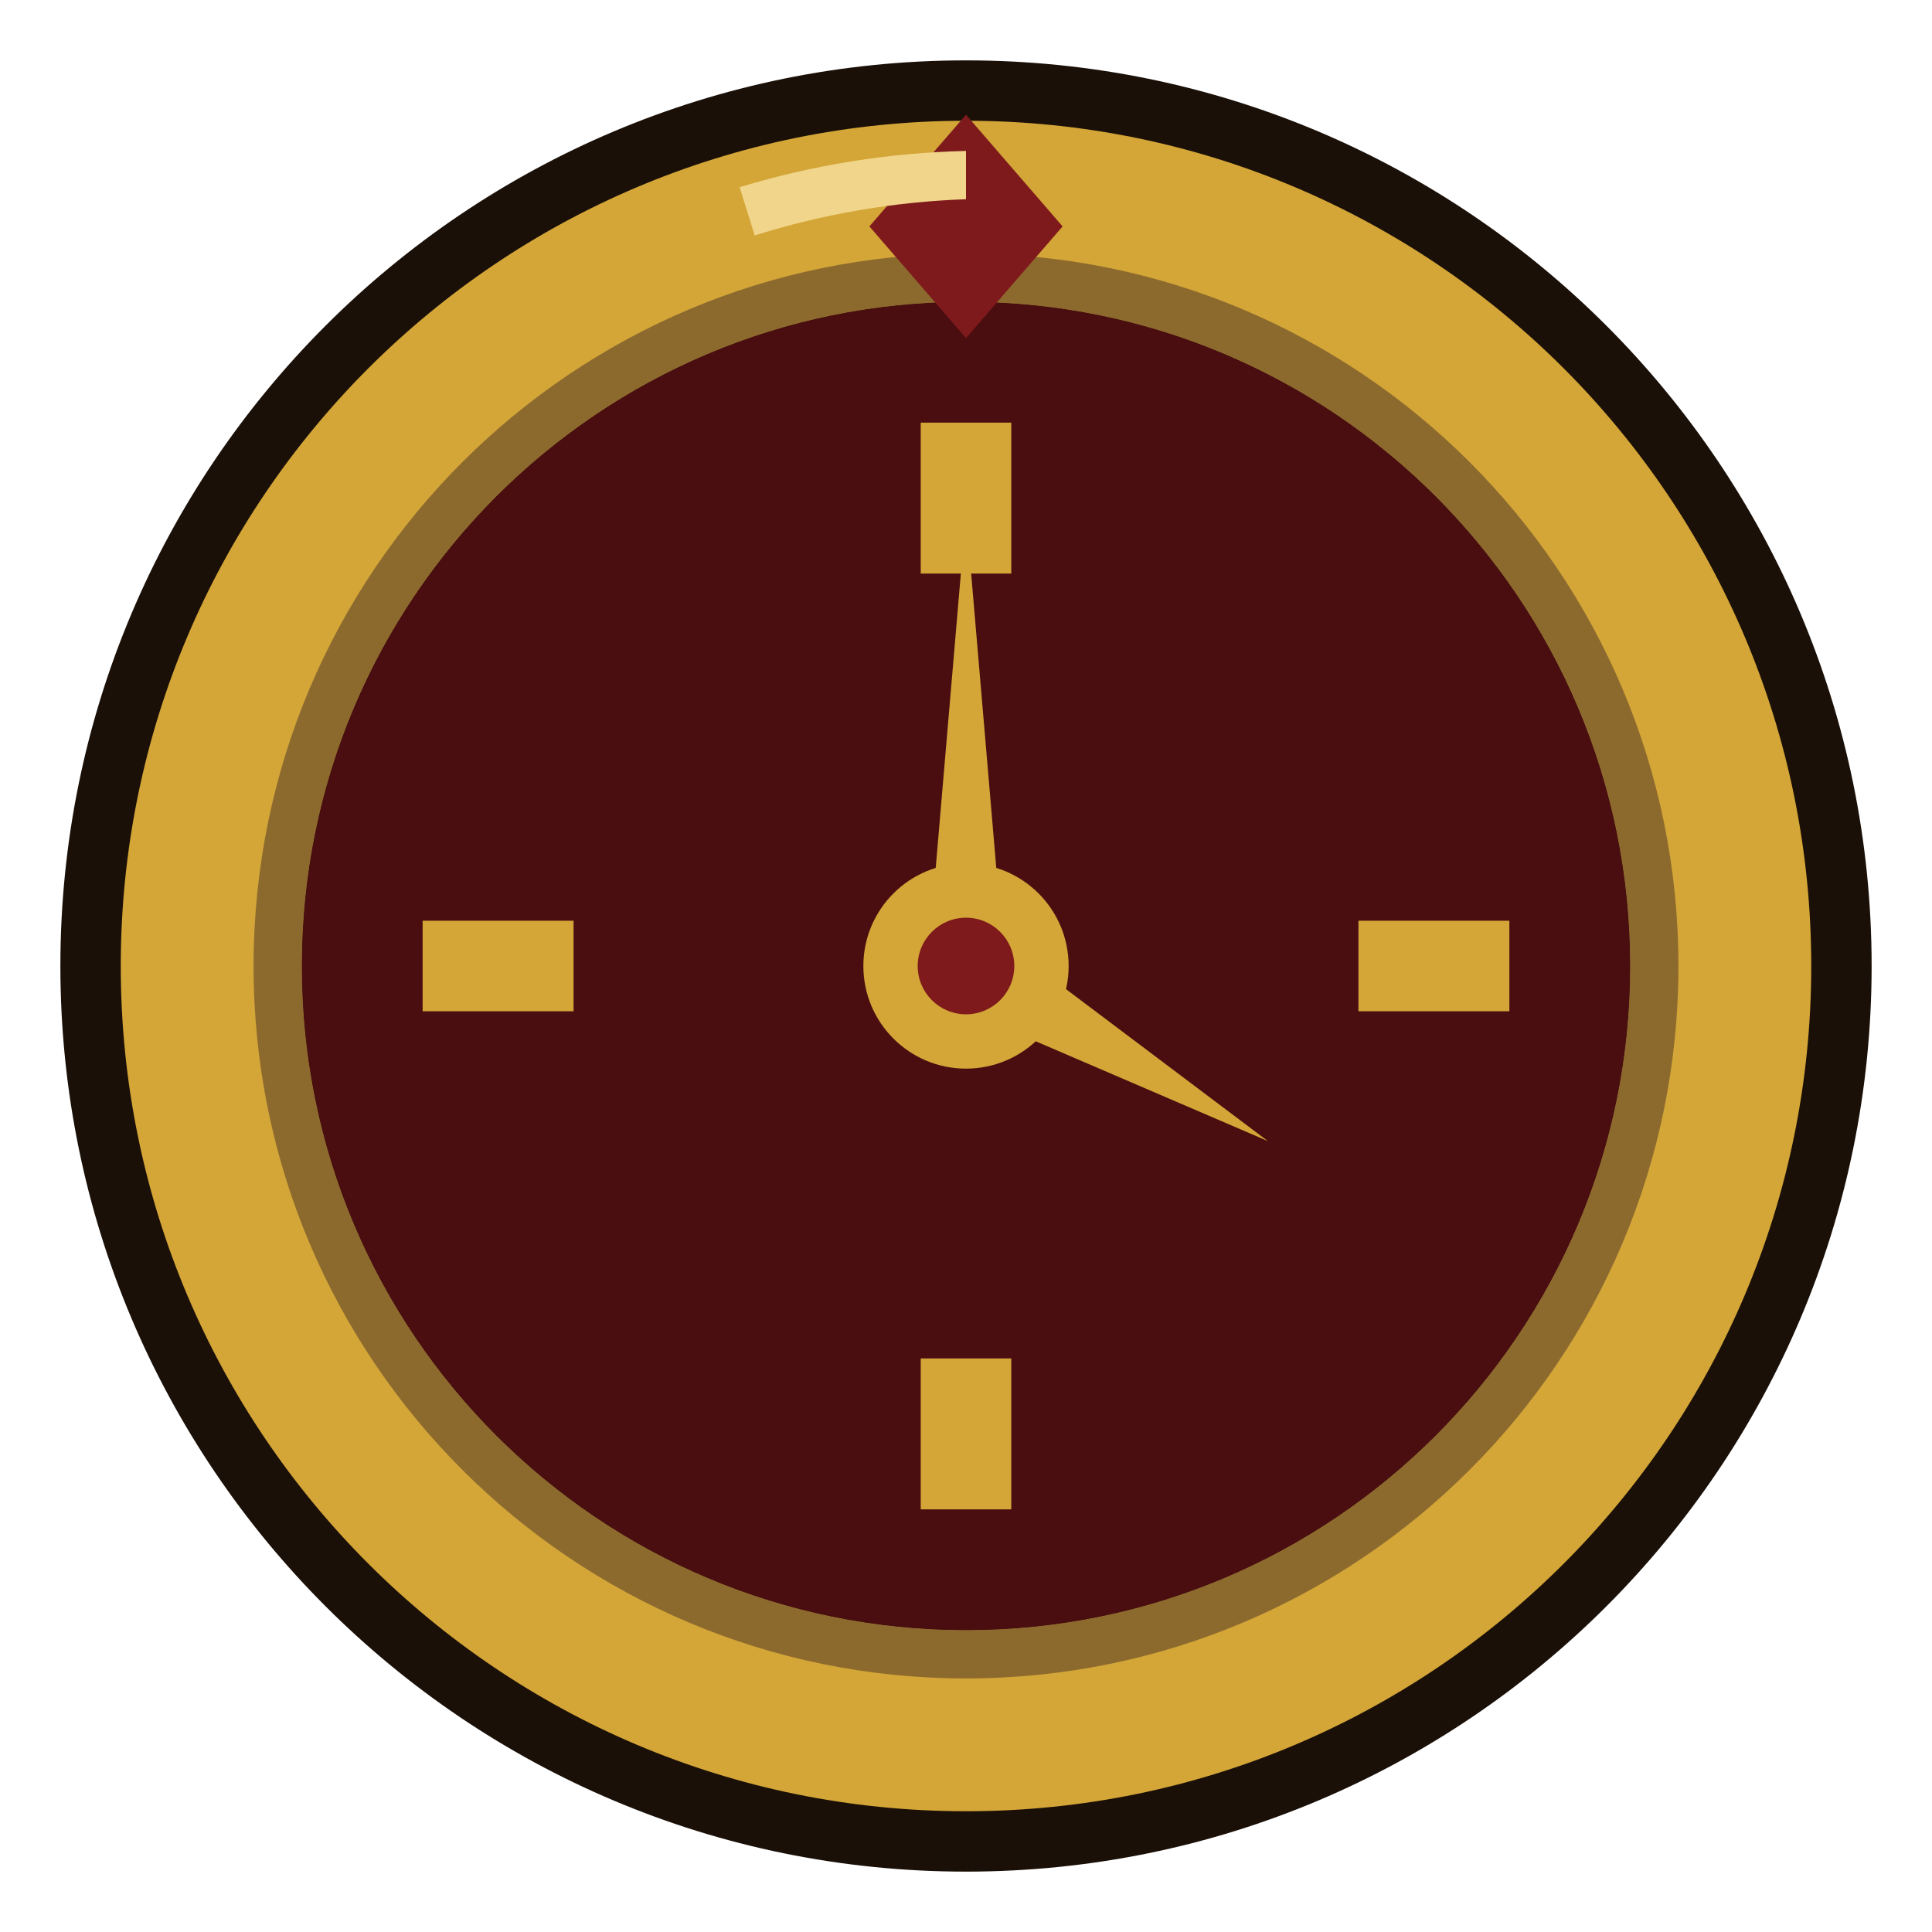
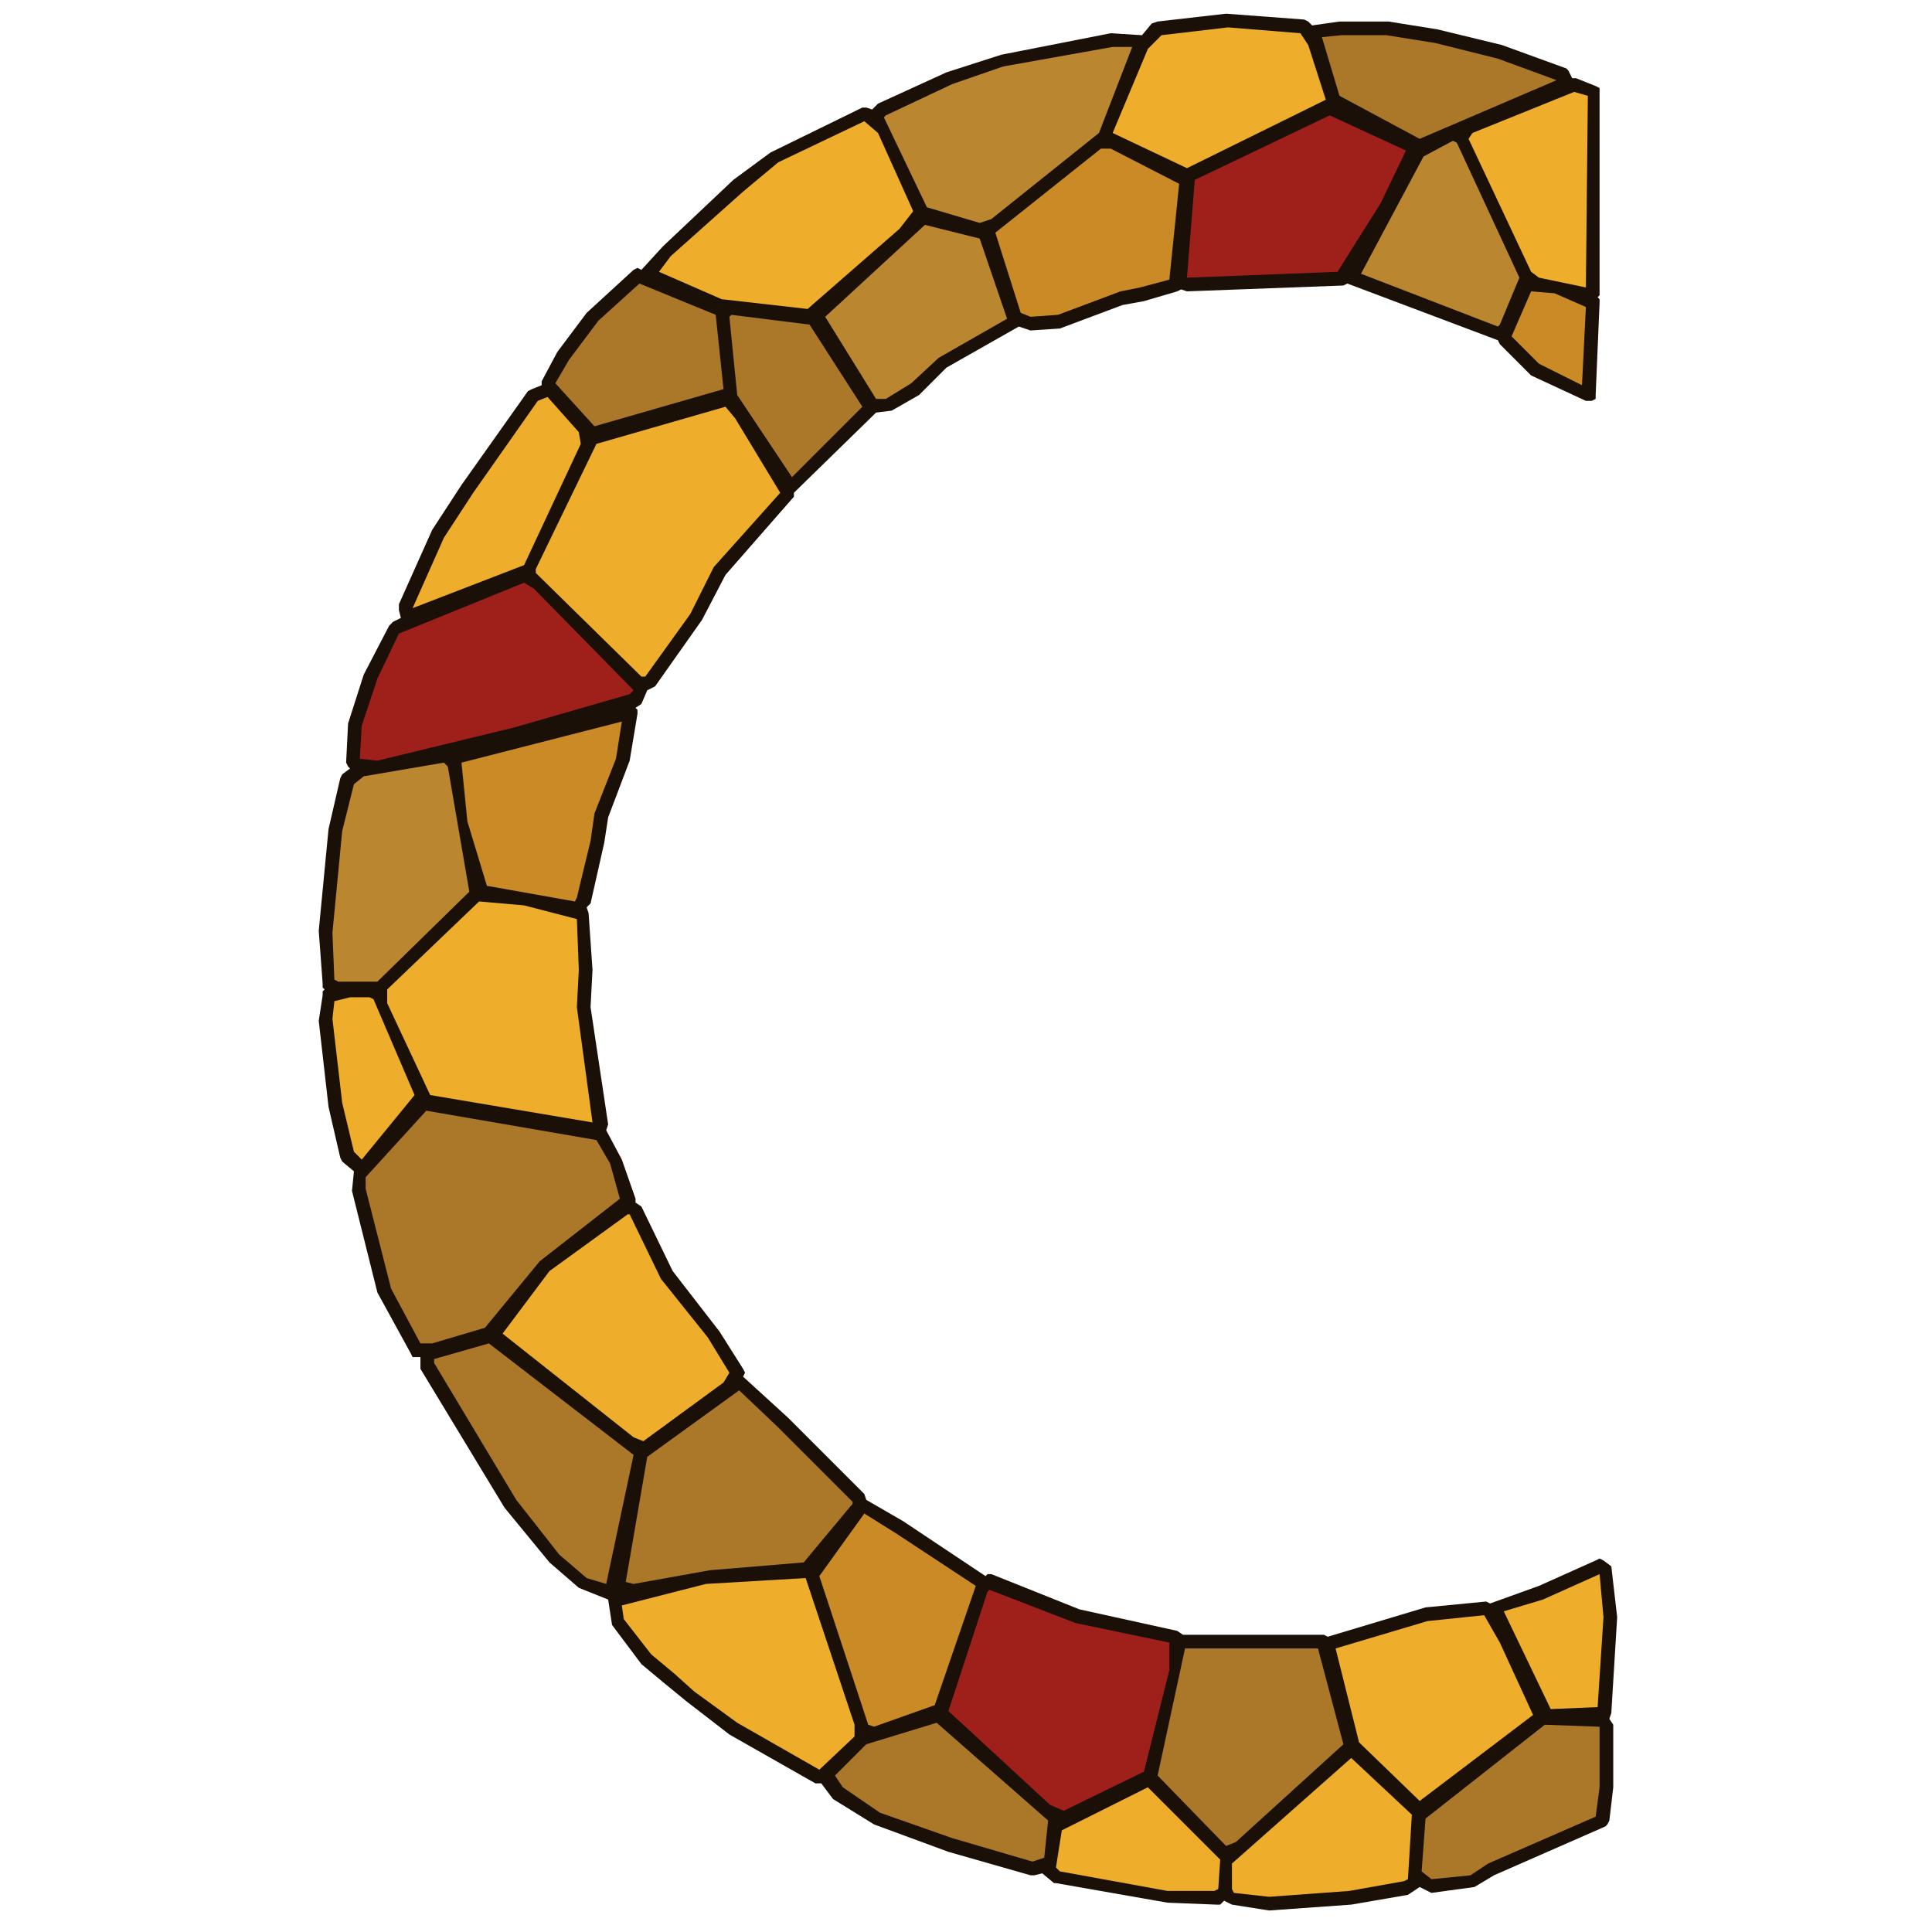
- <svg xmlns="http://www.w3.org/2000/svg" viewBox="0 0 64 64" width="256" height="256" role="img" aria-label="ChronoKi">
-   <path fill="#1a1008" d="M32 2a30 30 0 1 0 0 60a30 30 0 1 0 0-60z" />
-   <path fill="#d4a537" fill-rule="evenodd" d="M32 4a28 28 0 1 0 0 56a28 28 0 1 0 0-56zM32 10a22 22 0 1 1 0 44a22 22 0 1 1 0-44z" />
-   <path fill="#8c6a2e" fill-rule="evenodd" d="M32 8.4a23.6 23.6 0 1 0 0 47.2a23.6 23.6 0 1 0 0-47.2zM32 10a22 22 0 1 1 0 44a22 22 0 1 1 0-44z" />
-   <path fill="#4a0e10" d="M32 10a22 22 0 1 0 0 44a22 22 0 1 0 0-44z" />
-   <path fill="#d4a537" d="M30.5 14h3v5h-3zM30.5 45h3v5h-3zM14 30.5h5v3h-5zM45 30.5h5v3h-5z" />
-   <path fill="#7e1a1c" d="M32 3.8l3.2 3.7-3.2 3.7-3.2-3.7z" />
-   <path fill="#f0d58a" d="M24.5 6.2a28 28 0 0 1 7.5-1.2v1.6a26.4 26.4 0 0 0-7 1.2z" />
-   <path fill="#d4a537" d="M30.6 33.4L32 17l1.4 16.4zM31.3 33.2L42 37.8L32.7 30.8z" />
-   <path fill="#d4a537" d="M32 28.6a3.4 3.4 0 1 0 0 6.8a3.4 3.4 0 1 0 0-6.8z" />
-   <path fill="#7e1a1c" d="M32 30.4a1.6 1.6 0 1 0 0 3.2a1.6 1.6 0 1 0 0-3.2z" />
+ <svg xmlns="http://www.w3.org/2000/svg" viewBox="-156 -4 988 988" width="256" height="256" role="img" aria-label="ChronoKi">
+   <path fill="#1a1008" d="M287 51L285 51L238 74L219 88L183 122L172 134L170 133L168 134L144 156L129 176L121 191L121 193L116 195L114 196L80 244L65 267L48 305L48 308L49 312L45 314L43 316L30 341L22 366L21 386L22 388L23 389L19 392L18 394L12 420L7 472L9 499L9 501L10 502L9 503L9 505L7 518L12 562L18 588L19 590L25 595L24 605L37 657L54 688L55 690L59 690L59 696L102 767L125 795L140 808L155 814L157 827L172 847L184 857L195 866L217 883L261 908L263 908L264 908L270 916L291 929L329 943L371 955L373 955L377 954L383 959L384 959L441 969L466 970L468 970L470 968L474 970L493 973L535 970L564 965L570 961L574 963L576 964L598 961L608 955L665 930L666 929L667 927L669 910L669 878L667 875L668 872L671 823L668 797L664 794L662 793L660 794L631 807L606 816L604 815L573 818L523 833L521 832L449 832L446 830L396 819L351 801L349 801L348 802L306 774L287 763L286 760L247 721L224 700L225 698L224 696L212 677L188 646L172 613L169 611L169 609L162 589L154 574L155 571L146 511L147 492L145 463L144 460L146 458L153 427L155 414L166 385L170 361L170 359L169 358L172 356L175 349L179 347L203 313L215 290L250 250L250 248L292 207L300 206L314 198L328 184L365 163L371 165L386 164L418 152L429 150L446 145L448 144L451 145L531 142L533 141L610 170L611 172L627 188L655 201L657 201L658 201L660 200L660 198L662 151L662 149L661 148L662 147L662 145L662 43L662 41L660 40L650 36L648 36L646 32L645 31L612 19L579 11L554 7L529 7L515 9L513 7L511 6L471 3L436 7L433 8L428 14L412 13L356 24L328 33L293 49L290 52Z" />
+   <path fill="#eeae2c" d="M242 79L224 94L187 127L181 135L213 149L257 154L304 113L311 104L293 64L286 58ZM55 307L112 285L141 223L140 217L124 199L119 201L86 248L71 271ZM172 342L174 342L197 310L209 286L243 248L220 210L215 204L149 223L118 287L118 289ZM64 556L147 570L139 511L140 492L139 466L112 459L89 457L42 502L42 509ZM25 585L29 589L56 556L35 507L33 506L23 506L15 508L14 517L19 560ZM173 733L214 703L217 698L206 680L182 650L166 617L165 617L125 646L101 678L168 731ZM189 852L199 861L221 877L263 901L281 884L281 878L256 803L205 806L162 817L163 824L177 842ZM431 21L413 64L451 82L522 47L513 19L509 13L472 10L438 14ZM631 138L655 143L656 45L649 43L597 64L595 67L627 135ZM661 869L664 823L662 801L633 814L613 820L637 870ZM570 917L628 873L611 836L603 822L574 825L527 839L539 887ZM475 964L493 966L534 963L562 958L564 957L566 924L535 895L474 949L474 962ZM465 963L467 962L468 947L431 910L387 932L384 951L386 953L441 963Z" />
+   <path fill="#ab7728" d="M640 37L610 26L578 18L553 14L530 14L520 15L529 45L570 67ZM135 180L128 192L148 214L214 195L210 157L171 141L150 160ZM249 240L285 204L258 162L218 157L217 158L221 198ZM31 604L44 655L59 683L65 683L92 675L120 641L161 609L156 591L149 579L62 564L31 598ZM130 791L144 803L154 806L168 740L94 683L66 691L66 693L108 763ZM175 741L164 805L168 806L207 799L255 795L280 765L280 764L242 726L222 707ZM471 940L476 938L531 888L518 839L450 839L436 904ZM372 948L378 946L380 927L323 877L287 888L271 904L275 910L294 923L331 936ZM571 953L576 957L596 955L605 949L660 925L662 910L662 879L661 879L634 878L573 926Z" />
+   <path fill="#ba8730" d="M357 30L331 39L297 55L296 56L318 102L345 110L351 108L406 64L423 20L413 20ZM540 136L610 163L611 162L621 138L589 69L587 68L572 76ZM266 158L292 200L297 200L310 192L324 179L359 159L345 118L317 111ZM25 397L19 421L14 473L15 497L17 498L37 498L84 452L73 388L71 386L30 393Z" />
+   <path fill="#9f1f1b" d="M524 55L455 88L451 138L528 135L550 100L563 73ZM112 294L48 320L37 343L29 367L28 384L37 385L107 368L166 351L168 349L117 297ZM381 919L388 922L429 902L442 850L442 836L394 826L350 809L349 810L329 871Z" />
+   <path fill="#ca8a26" d="M407 72L353 115L366 156L371 158L385 157L417 145L427 143L442 139L447 90L412 72ZM631 182L653 193L655 153L639 146L627 145L617 168ZM83 416L93 449L138 457L139 455L146 426L148 412L159 384L162 365L80 386ZM288 878L291 879L322 868L343 807L302 780L286 770L263 802Z" />
</svg>
